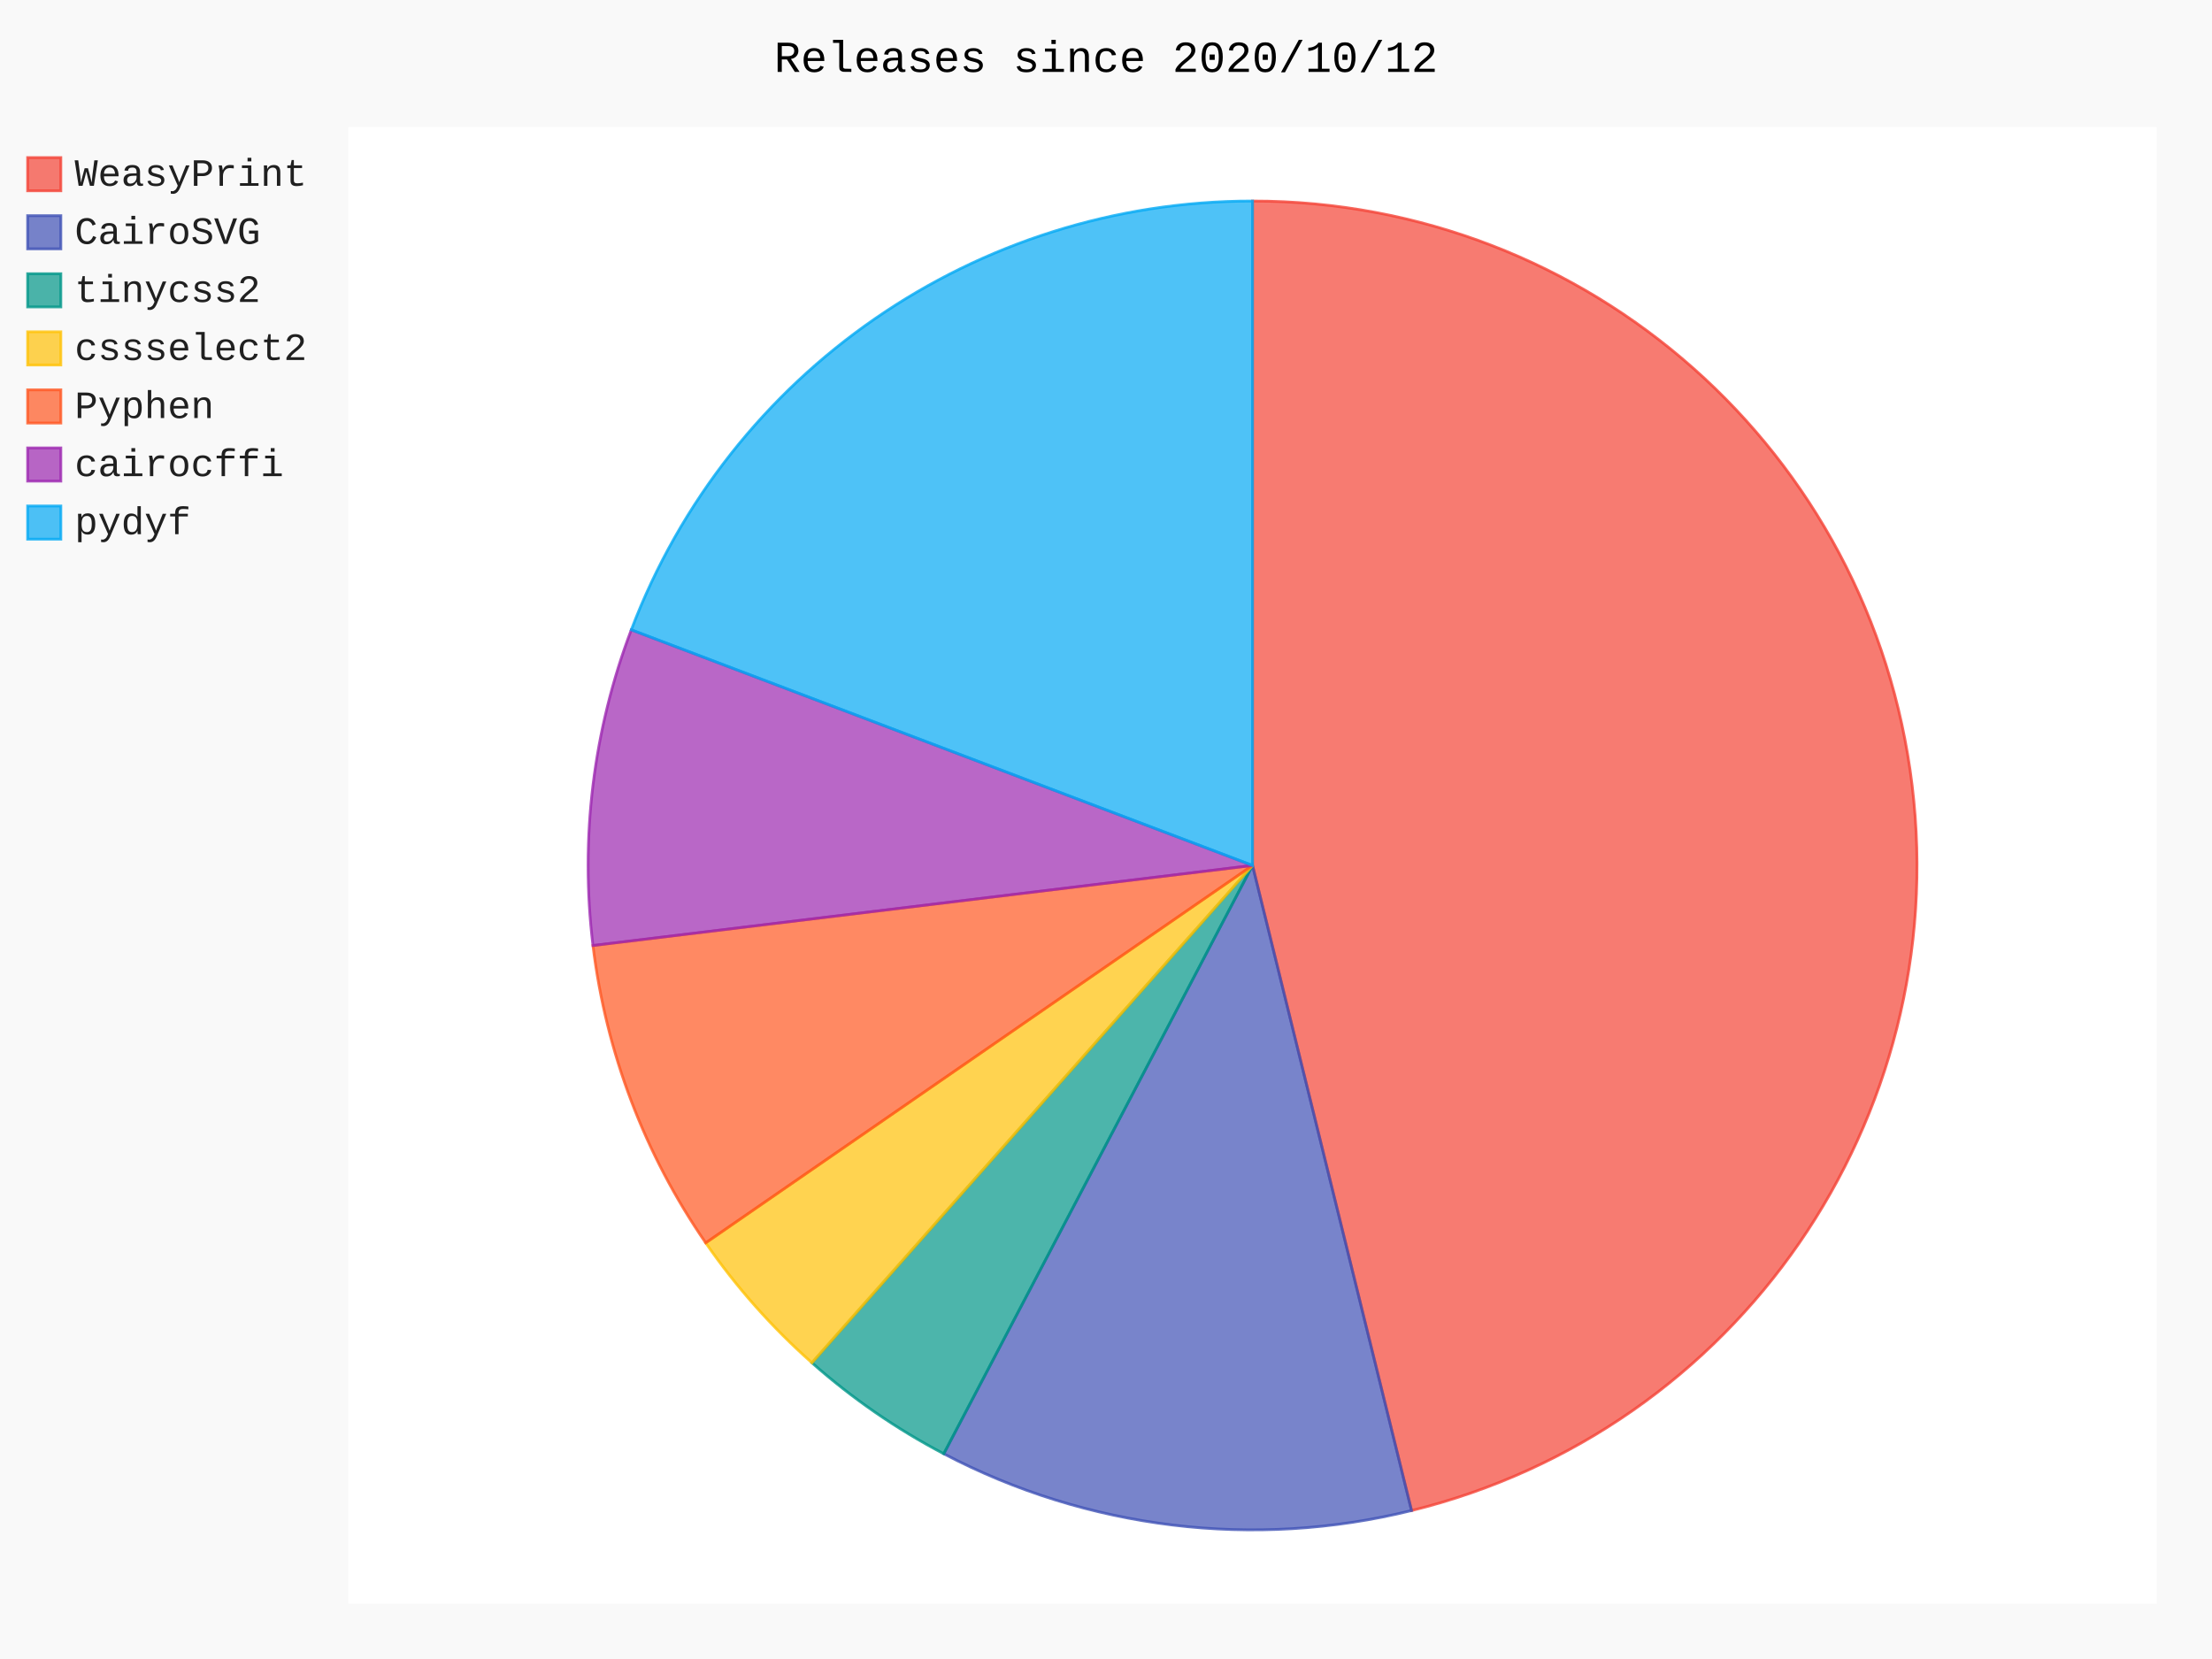
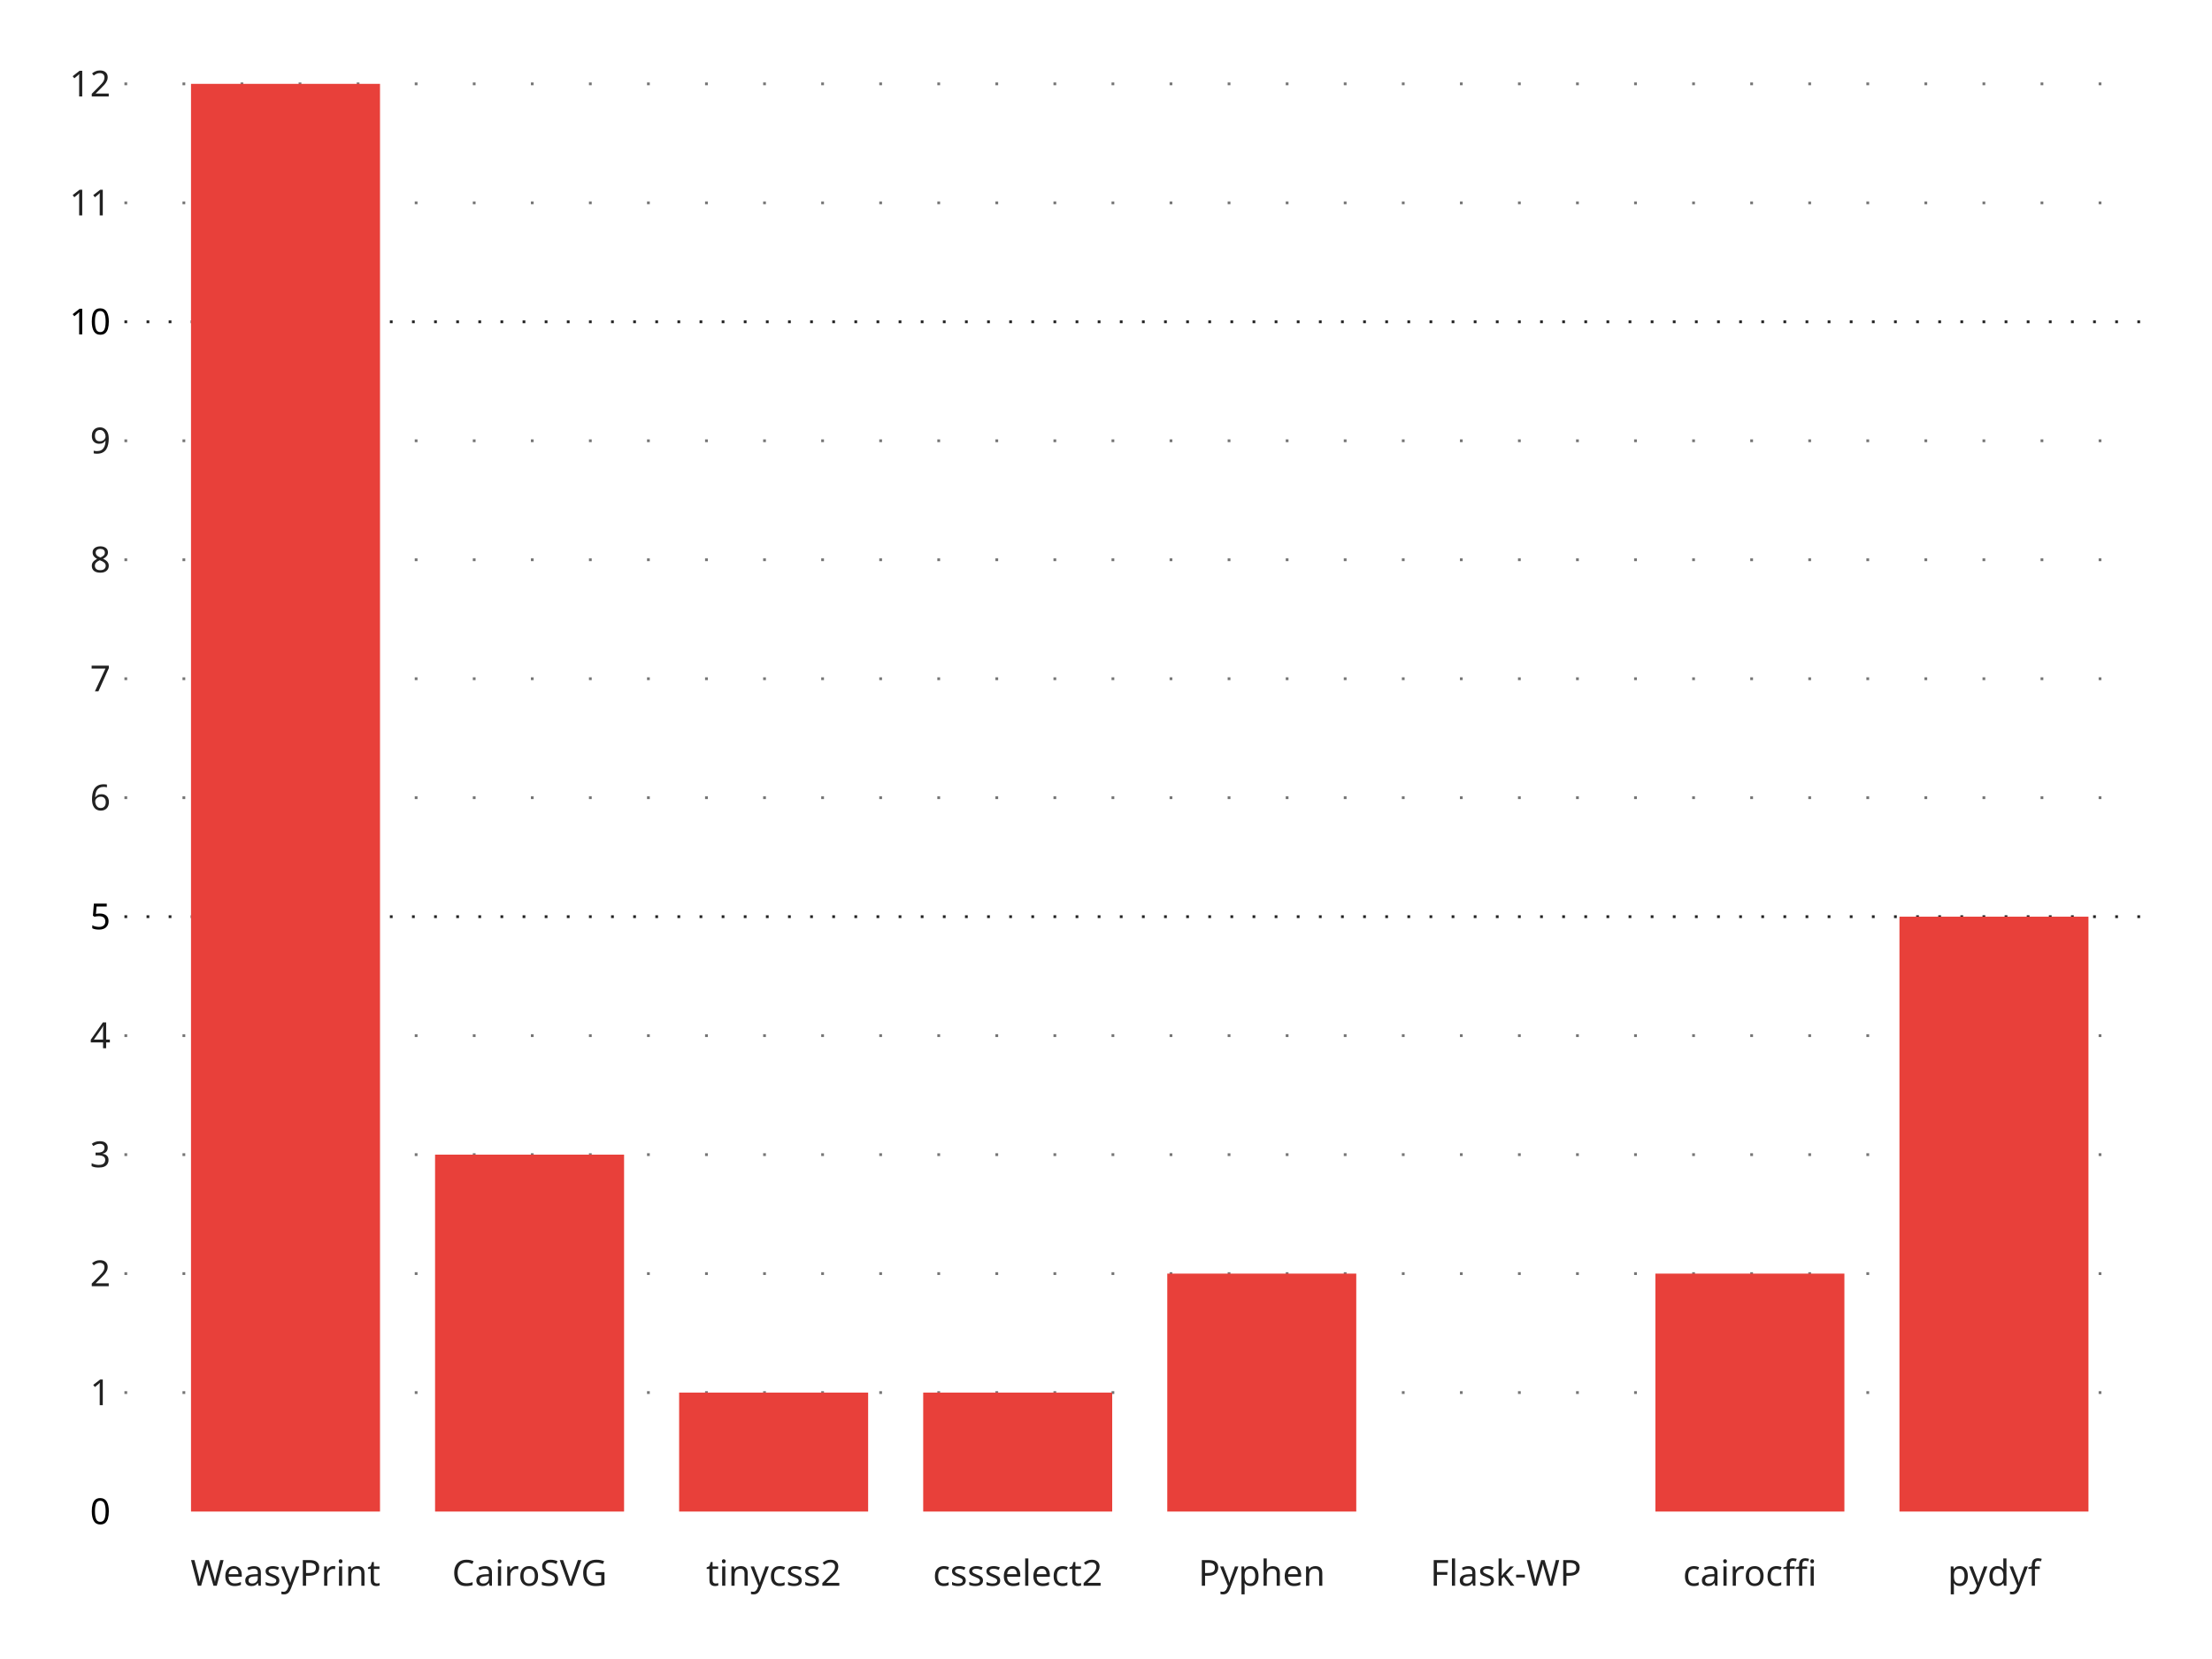
- <svg xmlns="http://www.w3.org/2000/svg" id="chart-b2927be4-7843-46e3-a9f4-bb23fc94d1d0" class="pygal-chart" viewBox="0 0 800 600">
+ <svg xmlns="http://www.w3.org/2000/svg" id="chart-6abae89f-5ce5-4626-950d-fd658d5bf10e" class="pygal-chart" viewBox="0 0 800 600">
  <defs>
-     <style type="text/css">#chart-b2927be4-7843-46e3-a9f4-bb23fc94d1d0{-webkit-user-select:none;-webkit-font-smoothing:antialiased;font-family:Consolas,"Liberation Mono",Menlo,Courier,monospace}#chart-b2927be4-7843-46e3-a9f4-bb23fc94d1d0 .title{font-family:Consolas,"Liberation Mono",Menlo,Courier,monospace;font-size:16px}#chart-b2927be4-7843-46e3-a9f4-bb23fc94d1d0 .legends .legend text{font-family:Consolas,"Liberation Mono",Menlo,Courier,monospace;font-size:14px}#chart-b2927be4-7843-46e3-a9f4-bb23fc94d1d0 .axis text{font-family:Consolas,"Liberation Mono",Menlo,Courier,monospace;font-size:10px}#chart-b2927be4-7843-46e3-a9f4-bb23fc94d1d0 .axis text.major{font-family:Consolas,"Liberation Mono",Menlo,Courier,monospace;font-size:10px}#chart-b2927be4-7843-46e3-a9f4-bb23fc94d1d0 .text-overlay text.value{font-family:Consolas,"Liberation Mono",Menlo,Courier,monospace;font-size:16px}#chart-b2927be4-7843-46e3-a9f4-bb23fc94d1d0 .text-overlay text.label{font-family:Consolas,"Liberation Mono",Menlo,Courier,monospace;font-size:10px}#chart-b2927be4-7843-46e3-a9f4-bb23fc94d1d0 .tooltip{font-family:Consolas,"Liberation Mono",Menlo,Courier,monospace;font-size:14px}#chart-b2927be4-7843-46e3-a9f4-bb23fc94d1d0 text.no_data{font-family:Consolas,"Liberation Mono",Menlo,Courier,monospace;font-size:64px}
- #chart-b2927be4-7843-46e3-a9f4-bb23fc94d1d0{background-color:rgba(249,249,249,1)}#chart-b2927be4-7843-46e3-a9f4-bb23fc94d1d0 path,#chart-b2927be4-7843-46e3-a9f4-bb23fc94d1d0 line,#chart-b2927be4-7843-46e3-a9f4-bb23fc94d1d0 rect,#chart-b2927be4-7843-46e3-a9f4-bb23fc94d1d0 circle{-webkit-transition:150ms;-moz-transition:150ms;transition:150ms}#chart-b2927be4-7843-46e3-a9f4-bb23fc94d1d0 .graph &gt; .background{fill:rgba(249,249,249,1)}#chart-b2927be4-7843-46e3-a9f4-bb23fc94d1d0 .plot &gt; .background{fill:rgba(255,255,255,1)}#chart-b2927be4-7843-46e3-a9f4-bb23fc94d1d0 .graph{fill:rgba(0,0,0,.87)}#chart-b2927be4-7843-46e3-a9f4-bb23fc94d1d0 text.no_data{fill:rgba(0,0,0,1)}#chart-b2927be4-7843-46e3-a9f4-bb23fc94d1d0 .title{fill:rgba(0,0,0,1)}#chart-b2927be4-7843-46e3-a9f4-bb23fc94d1d0 .legends .legend text{fill:rgba(0,0,0,.87)}#chart-b2927be4-7843-46e3-a9f4-bb23fc94d1d0 .legends .legend:hover text{fill:rgba(0,0,0,1)}#chart-b2927be4-7843-46e3-a9f4-bb23fc94d1d0 .axis .line{stroke:rgba(0,0,0,1)}#chart-b2927be4-7843-46e3-a9f4-bb23fc94d1d0 .axis .guide.line{stroke:rgba(0,0,0,.54)}#chart-b2927be4-7843-46e3-a9f4-bb23fc94d1d0 .axis .major.line{stroke:rgba(0,0,0,.87)}#chart-b2927be4-7843-46e3-a9f4-bb23fc94d1d0 .axis text.major{fill:rgba(0,0,0,1)}#chart-b2927be4-7843-46e3-a9f4-bb23fc94d1d0 .axis.y .guides:hover .guide.line,#chart-b2927be4-7843-46e3-a9f4-bb23fc94d1d0 .line-graph .axis.x .guides:hover .guide.line,#chart-b2927be4-7843-46e3-a9f4-bb23fc94d1d0 .stackedline-graph .axis.x .guides:hover .guide.line,#chart-b2927be4-7843-46e3-a9f4-bb23fc94d1d0 .xy-graph .axis.x .guides:hover .guide.line{stroke:rgba(0,0,0,1)}#chart-b2927be4-7843-46e3-a9f4-bb23fc94d1d0 .axis .guides:hover text{fill:rgba(0,0,0,1)}#chart-b2927be4-7843-46e3-a9f4-bb23fc94d1d0 .reactive{fill-opacity:.7;stroke-opacity:.8}#chart-b2927be4-7843-46e3-a9f4-bb23fc94d1d0 .ci{stroke:rgba(0,0,0,.87)}#chart-b2927be4-7843-46e3-a9f4-bb23fc94d1d0 .reactive.active,#chart-b2927be4-7843-46e3-a9f4-bb23fc94d1d0 .active .reactive{fill-opacity:.8;stroke-opacity:.9;stroke-width:4}#chart-b2927be4-7843-46e3-a9f4-bb23fc94d1d0 .ci .reactive.active{stroke-width:1.5}#chart-b2927be4-7843-46e3-a9f4-bb23fc94d1d0 .series text{fill:rgba(0,0,0,1)}#chart-b2927be4-7843-46e3-a9f4-bb23fc94d1d0 .tooltip rect{fill:rgba(255,255,255,1);stroke:rgba(0,0,0,1);-webkit-transition:opacity 150ms;-moz-transition:opacity 150ms;transition:opacity 150ms}#chart-b2927be4-7843-46e3-a9f4-bb23fc94d1d0 .tooltip .label{fill:rgba(0,0,0,.87)}#chart-b2927be4-7843-46e3-a9f4-bb23fc94d1d0 .tooltip .label{fill:rgba(0,0,0,.87)}#chart-b2927be4-7843-46e3-a9f4-bb23fc94d1d0 .tooltip .legend{font-size:.8em;fill:rgba(0,0,0,.54)}#chart-b2927be4-7843-46e3-a9f4-bb23fc94d1d0 .tooltip .x_label{font-size:.6em;fill:rgba(0,0,0,1)}#chart-b2927be4-7843-46e3-a9f4-bb23fc94d1d0 .tooltip .xlink{font-size:.5em;text-decoration:underline}#chart-b2927be4-7843-46e3-a9f4-bb23fc94d1d0 .tooltip .value{font-size:1.5em}#chart-b2927be4-7843-46e3-a9f4-bb23fc94d1d0 .bound{font-size:.5em}#chart-b2927be4-7843-46e3-a9f4-bb23fc94d1d0 .max-value{font-size:.75em;fill:rgba(0,0,0,.54)}#chart-b2927be4-7843-46e3-a9f4-bb23fc94d1d0 .map-element{fill:rgba(255,255,255,1);stroke:rgba(0,0,0,.54) !important}#chart-b2927be4-7843-46e3-a9f4-bb23fc94d1d0 .map-element .reactive{fill-opacity:inherit;stroke-opacity:inherit}#chart-b2927be4-7843-46e3-a9f4-bb23fc94d1d0 .color-0,#chart-b2927be4-7843-46e3-a9f4-bb23fc94d1d0 .color-0 a:visited{stroke:#F44336;fill:#F44336}#chart-b2927be4-7843-46e3-a9f4-bb23fc94d1d0 .color-1,#chart-b2927be4-7843-46e3-a9f4-bb23fc94d1d0 .color-1 a:visited{stroke:#3F51B5;fill:#3F51B5}#chart-b2927be4-7843-46e3-a9f4-bb23fc94d1d0 .color-2,#chart-b2927be4-7843-46e3-a9f4-bb23fc94d1d0 .color-2 a:visited{stroke:#009688;fill:#009688}#chart-b2927be4-7843-46e3-a9f4-bb23fc94d1d0 .color-3,#chart-b2927be4-7843-46e3-a9f4-bb23fc94d1d0 .color-3 a:visited{stroke:#FFC107;fill:#FFC107}#chart-b2927be4-7843-46e3-a9f4-bb23fc94d1d0 .color-4,#chart-b2927be4-7843-46e3-a9f4-bb23fc94d1d0 .color-4 a:visited{stroke:#FF5722;fill:#FF5722}#chart-b2927be4-7843-46e3-a9f4-bb23fc94d1d0 .color-5,#chart-b2927be4-7843-46e3-a9f4-bb23fc94d1d0 .color-5 a:visited{stroke:#9C27B0;fill:#9C27B0}#chart-b2927be4-7843-46e3-a9f4-bb23fc94d1d0 .color-6,#chart-b2927be4-7843-46e3-a9f4-bb23fc94d1d0 .color-6 a:visited{stroke:#03A9F4;fill:#03A9F4}#chart-b2927be4-7843-46e3-a9f4-bb23fc94d1d0 .text-overlay .color-0 text{fill:black}#chart-b2927be4-7843-46e3-a9f4-bb23fc94d1d0 .text-overlay .color-1 text{fill:black}#chart-b2927be4-7843-46e3-a9f4-bb23fc94d1d0 .text-overlay .color-2 text{fill:black}#chart-b2927be4-7843-46e3-a9f4-bb23fc94d1d0 .text-overlay .color-3 text{fill:black}#chart-b2927be4-7843-46e3-a9f4-bb23fc94d1d0 .text-overlay .color-4 text{fill:black}#chart-b2927be4-7843-46e3-a9f4-bb23fc94d1d0 .text-overlay .color-5 text{fill:black}#chart-b2927be4-7843-46e3-a9f4-bb23fc94d1d0 .text-overlay .color-6 text{fill:black}
- #chart-b2927be4-7843-46e3-a9f4-bb23fc94d1d0 text.no_data{text-anchor:middle}#chart-b2927be4-7843-46e3-a9f4-bb23fc94d1d0 .guide.line{fill:none}#chart-b2927be4-7843-46e3-a9f4-bb23fc94d1d0 .centered{text-anchor:middle}#chart-b2927be4-7843-46e3-a9f4-bb23fc94d1d0 .title{text-anchor:middle}#chart-b2927be4-7843-46e3-a9f4-bb23fc94d1d0 .legends .legend text{fill-opacity:1}#chart-b2927be4-7843-46e3-a9f4-bb23fc94d1d0 .axis.x text{text-anchor:middle}#chart-b2927be4-7843-46e3-a9f4-bb23fc94d1d0 .axis.x:not(.web) text[transform]{text-anchor:start}#chart-b2927be4-7843-46e3-a9f4-bb23fc94d1d0 .axis.x:not(.web) text[transform].backwards{text-anchor:end}#chart-b2927be4-7843-46e3-a9f4-bb23fc94d1d0 .axis.y text{text-anchor:end}#chart-b2927be4-7843-46e3-a9f4-bb23fc94d1d0 .axis.y text[transform].backwards{text-anchor:start}#chart-b2927be4-7843-46e3-a9f4-bb23fc94d1d0 .axis.y2 text{text-anchor:start}#chart-b2927be4-7843-46e3-a9f4-bb23fc94d1d0 .axis.y2 text[transform].backwards{text-anchor:end}#chart-b2927be4-7843-46e3-a9f4-bb23fc94d1d0 .axis .guide.line{stroke-dasharray:4,4}#chart-b2927be4-7843-46e3-a9f4-bb23fc94d1d0 .axis .major.guide.line{stroke-dasharray:6,6}#chart-b2927be4-7843-46e3-a9f4-bb23fc94d1d0 .horizontal .axis.y .guide.line,#chart-b2927be4-7843-46e3-a9f4-bb23fc94d1d0 .horizontal .axis.y2 .guide.line,#chart-b2927be4-7843-46e3-a9f4-bb23fc94d1d0 .vertical .axis.x .guide.line{opacity:0}#chart-b2927be4-7843-46e3-a9f4-bb23fc94d1d0 .horizontal .axis.always_show .guide.line,#chart-b2927be4-7843-46e3-a9f4-bb23fc94d1d0 .vertical .axis.always_show .guide.line{opacity:1 !important}#chart-b2927be4-7843-46e3-a9f4-bb23fc94d1d0 .axis.y .guides:hover .guide.line,#chart-b2927be4-7843-46e3-a9f4-bb23fc94d1d0 .axis.y2 .guides:hover .guide.line,#chart-b2927be4-7843-46e3-a9f4-bb23fc94d1d0 .axis.x .guides:hover .guide.line{opacity:1}#chart-b2927be4-7843-46e3-a9f4-bb23fc94d1d0 .axis .guides:hover text{opacity:1}#chart-b2927be4-7843-46e3-a9f4-bb23fc94d1d0 .nofill{fill:none}#chart-b2927be4-7843-46e3-a9f4-bb23fc94d1d0 .subtle-fill{fill-opacity:.2}#chart-b2927be4-7843-46e3-a9f4-bb23fc94d1d0 .dot{stroke-width:1px;fill-opacity:1}#chart-b2927be4-7843-46e3-a9f4-bb23fc94d1d0 .dot.active{stroke-width:5px}#chart-b2927be4-7843-46e3-a9f4-bb23fc94d1d0 .dot.negative{fill:transparent}#chart-b2927be4-7843-46e3-a9f4-bb23fc94d1d0 text,#chart-b2927be4-7843-46e3-a9f4-bb23fc94d1d0 tspan{stroke:none !important}#chart-b2927be4-7843-46e3-a9f4-bb23fc94d1d0 .series text.active{opacity:1}#chart-b2927be4-7843-46e3-a9f4-bb23fc94d1d0 .tooltip rect{fill-opacity:.95;stroke-width:.5}#chart-b2927be4-7843-46e3-a9f4-bb23fc94d1d0 .tooltip text{fill-opacity:1}#chart-b2927be4-7843-46e3-a9f4-bb23fc94d1d0 .showable{visibility:hidden}#chart-b2927be4-7843-46e3-a9f4-bb23fc94d1d0 .showable.shown{visibility:visible}#chart-b2927be4-7843-46e3-a9f4-bb23fc94d1d0 .gauge-background{fill:rgba(229,229,229,1);stroke:none}#chart-b2927be4-7843-46e3-a9f4-bb23fc94d1d0 .bg-lines{stroke:rgba(249,249,249,1);stroke-width:2px}</style>
+     <style type="text/css">#chart-6abae89f-5ce5-4626-950d-fd658d5bf10e{-webkit-user-select:none;-webkit-font-smoothing:antialiased;font-family:Consolas,"Liberation Mono",Menlo,Courier,monospace}#chart-6abae89f-5ce5-4626-950d-fd658d5bf10e .title{font-family:Consolas,"Liberation Mono",Menlo,Courier,monospace;font-size:16px}#chart-6abae89f-5ce5-4626-950d-fd658d5bf10e .legends .legend text{font-family:Consolas,"Liberation Mono",Menlo,Courier,monospace;font-size:14px}#chart-6abae89f-5ce5-4626-950d-fd658d5bf10e .axis text{font-family:ClarityCity;font-size:13px}#chart-6abae89f-5ce5-4626-950d-fd658d5bf10e .axis text.major{font-family:ClarityCity;font-size:13px}#chart-6abae89f-5ce5-4626-950d-fd658d5bf10e .text-overlay text.value{font-family:Consolas,"Liberation Mono",Menlo,Courier,monospace;font-size:16px}#chart-6abae89f-5ce5-4626-950d-fd658d5bf10e .text-overlay text.label{font-family:Consolas,"Liberation Mono",Menlo,Courier,monospace;font-size:10px}#chart-6abae89f-5ce5-4626-950d-fd658d5bf10e .tooltip{font-family:Consolas,"Liberation Mono",Menlo,Courier,monospace;font-size:14px}#chart-6abae89f-5ce5-4626-950d-fd658d5bf10e text.no_data{font-family:Consolas,"Liberation Mono",Menlo,Courier,monospace;font-size:64px}
+ #chart-6abae89f-5ce5-4626-950d-fd658d5bf10e{background-color:transparent}#chart-6abae89f-5ce5-4626-950d-fd658d5bf10e path,#chart-6abae89f-5ce5-4626-950d-fd658d5bf10e line,#chart-6abae89f-5ce5-4626-950d-fd658d5bf10e rect,#chart-6abae89f-5ce5-4626-950d-fd658d5bf10e circle{-webkit-transition:150ms;-moz-transition:150ms;transition:150ms}#chart-6abae89f-5ce5-4626-950d-fd658d5bf10e .graph &gt; .background{fill:transparent}#chart-6abae89f-5ce5-4626-950d-fd658d5bf10e .plot &gt; .background{fill:rgba(255,255,255,1)}#chart-6abae89f-5ce5-4626-950d-fd658d5bf10e .graph{fill:rgba(0,0,0,.87)}#chart-6abae89f-5ce5-4626-950d-fd658d5bf10e text.no_data{fill:rgba(0,0,0,1)}#chart-6abae89f-5ce5-4626-950d-fd658d5bf10e .title{fill:rgba(0,0,0,1)}#chart-6abae89f-5ce5-4626-950d-fd658d5bf10e .legends .legend text{fill:rgba(0,0,0,.87)}#chart-6abae89f-5ce5-4626-950d-fd658d5bf10e .legends .legend:hover text{fill:rgba(0,0,0,1)}#chart-6abae89f-5ce5-4626-950d-fd658d5bf10e .axis .line{stroke:rgba(0,0,0,1)}#chart-6abae89f-5ce5-4626-950d-fd658d5bf10e .axis .guide.line{stroke:rgba(0,0,0,.54)}#chart-6abae89f-5ce5-4626-950d-fd658d5bf10e .axis .major.line{stroke:rgba(0,0,0,.87)}#chart-6abae89f-5ce5-4626-950d-fd658d5bf10e .axis text.major{fill:rgba(0,0,0,1)}#chart-6abae89f-5ce5-4626-950d-fd658d5bf10e .axis.y .guides:hover .guide.line,#chart-6abae89f-5ce5-4626-950d-fd658d5bf10e .line-graph .axis.x .guides:hover .guide.line,#chart-6abae89f-5ce5-4626-950d-fd658d5bf10e .stackedline-graph .axis.x .guides:hover .guide.line,#chart-6abae89f-5ce5-4626-950d-fd658d5bf10e .xy-graph .axis.x .guides:hover .guide.line{stroke:rgba(0,0,0,1)}#chart-6abae89f-5ce5-4626-950d-fd658d5bf10e .axis .guides:hover text{fill:rgba(0,0,0,1)}#chart-6abae89f-5ce5-4626-950d-fd658d5bf10e .reactive{fill-opacity:.7;stroke-opacity:.8}#chart-6abae89f-5ce5-4626-950d-fd658d5bf10e .ci{stroke:rgba(0,0,0,.87)}#chart-6abae89f-5ce5-4626-950d-fd658d5bf10e .reactive.active,#chart-6abae89f-5ce5-4626-950d-fd658d5bf10e .active .reactive{fill-opacity:.8;stroke-opacity:.9;stroke-width:4}#chart-6abae89f-5ce5-4626-950d-fd658d5bf10e .ci .reactive.active{stroke-width:1.5}#chart-6abae89f-5ce5-4626-950d-fd658d5bf10e .series text{fill:rgba(0,0,0,1)}#chart-6abae89f-5ce5-4626-950d-fd658d5bf10e .tooltip rect{fill:rgba(255,255,255,1);stroke:rgba(0,0,0,1);-webkit-transition:opacity 150ms;-moz-transition:opacity 150ms;transition:opacity 150ms}#chart-6abae89f-5ce5-4626-950d-fd658d5bf10e .tooltip .label{fill:rgba(0,0,0,.87)}#chart-6abae89f-5ce5-4626-950d-fd658d5bf10e .tooltip .label{fill:rgba(0,0,0,.87)}#chart-6abae89f-5ce5-4626-950d-fd658d5bf10e .tooltip .legend{font-size:.8em;fill:rgba(0,0,0,.54)}#chart-6abae89f-5ce5-4626-950d-fd658d5bf10e .tooltip .x_label{font-size:.6em;fill:rgba(0,0,0,1)}#chart-6abae89f-5ce5-4626-950d-fd658d5bf10e .tooltip .xlink{font-size:.5em;text-decoration:underline}#chart-6abae89f-5ce5-4626-950d-fd658d5bf10e .tooltip .value{font-size:1.5em}#chart-6abae89f-5ce5-4626-950d-fd658d5bf10e .bound{font-size:.5em}#chart-6abae89f-5ce5-4626-950d-fd658d5bf10e .max-value{font-size:.75em;fill:rgba(0,0,0,.54)}#chart-6abae89f-5ce5-4626-950d-fd658d5bf10e .map-element{fill:rgba(255,255,255,1);stroke:rgba(0,0,0,.54) !important}#chart-6abae89f-5ce5-4626-950d-fd658d5bf10e .map-element .reactive{fill-opacity:inherit;stroke-opacity:inherit}#chart-6abae89f-5ce5-4626-950d-fd658d5bf10e .color-0,#chart-6abae89f-5ce5-4626-950d-fd658d5bf10e .color-0 a:visited{stroke:#e8403a;fill:#e8403a}#chart-6abae89f-5ce5-4626-950d-fd658d5bf10e .text-overlay .color-0 text{fill:black}
+ #chart-6abae89f-5ce5-4626-950d-fd658d5bf10e text.no_data{text-anchor:middle}#chart-6abae89f-5ce5-4626-950d-fd658d5bf10e .guide.line{fill:none}#chart-6abae89f-5ce5-4626-950d-fd658d5bf10e .centered{text-anchor:middle}#chart-6abae89f-5ce5-4626-950d-fd658d5bf10e .title{text-anchor:middle}#chart-6abae89f-5ce5-4626-950d-fd658d5bf10e .legends .legend text{fill-opacity:1}#chart-6abae89f-5ce5-4626-950d-fd658d5bf10e .axis.x text{text-anchor:middle}#chart-6abae89f-5ce5-4626-950d-fd658d5bf10e .axis.x:not(.web) text[transform]{text-anchor:start}#chart-6abae89f-5ce5-4626-950d-fd658d5bf10e .axis.x:not(.web) text[transform].backwards{text-anchor:end}#chart-6abae89f-5ce5-4626-950d-fd658d5bf10e .axis.y text{text-anchor:end}#chart-6abae89f-5ce5-4626-950d-fd658d5bf10e .axis.y text[transform].backwards{text-anchor:start}#chart-6abae89f-5ce5-4626-950d-fd658d5bf10e .axis.y2 text{text-anchor:start}#chart-6abae89f-5ce5-4626-950d-fd658d5bf10e .axis.y2 text[transform].backwards{text-anchor:end}#chart-6abae89f-5ce5-4626-950d-fd658d5bf10e .axis .guide.line{stroke-dasharray:1 20}#chart-6abae89f-5ce5-4626-950d-fd658d5bf10e .axis .major.guide.line{stroke-dasharray:1 7}#chart-6abae89f-5ce5-4626-950d-fd658d5bf10e .horizontal .axis.y .guide.line,#chart-6abae89f-5ce5-4626-950d-fd658d5bf10e .horizontal .axis.y2 .guide.line,#chart-6abae89f-5ce5-4626-950d-fd658d5bf10e .vertical .axis.x .guide.line{opacity:0}#chart-6abae89f-5ce5-4626-950d-fd658d5bf10e .horizontal .axis.always_show .guide.line,#chart-6abae89f-5ce5-4626-950d-fd658d5bf10e .vertical .axis.always_show .guide.line{opacity:1 !important}#chart-6abae89f-5ce5-4626-950d-fd658d5bf10e .axis.y .guides:hover .guide.line,#chart-6abae89f-5ce5-4626-950d-fd658d5bf10e .axis.y2 .guides:hover .guide.line,#chart-6abae89f-5ce5-4626-950d-fd658d5bf10e .axis.x .guides:hover .guide.line{opacity:1}#chart-6abae89f-5ce5-4626-950d-fd658d5bf10e .axis .guides:hover text{opacity:1}#chart-6abae89f-5ce5-4626-950d-fd658d5bf10e .nofill{fill:none}#chart-6abae89f-5ce5-4626-950d-fd658d5bf10e .subtle-fill{fill-opacity:.2}#chart-6abae89f-5ce5-4626-950d-fd658d5bf10e .dot{stroke-width:1px;fill-opacity:1}#chart-6abae89f-5ce5-4626-950d-fd658d5bf10e .dot.active{stroke-width:5px}#chart-6abae89f-5ce5-4626-950d-fd658d5bf10e .dot.negative{fill:transparent}#chart-6abae89f-5ce5-4626-950d-fd658d5bf10e text,#chart-6abae89f-5ce5-4626-950d-fd658d5bf10e tspan{stroke:none !important}#chart-6abae89f-5ce5-4626-950d-fd658d5bf10e .series text.active{opacity:1}#chart-6abae89f-5ce5-4626-950d-fd658d5bf10e .tooltip rect{fill-opacity:.95;stroke-width:.5}#chart-6abae89f-5ce5-4626-950d-fd658d5bf10e .tooltip text{fill-opacity:1}#chart-6abae89f-5ce5-4626-950d-fd658d5bf10e .showable{visibility:hidden}#chart-6abae89f-5ce5-4626-950d-fd658d5bf10e .showable.shown{visibility:visible}#chart-6abae89f-5ce5-4626-950d-fd658d5bf10e .gauge-background{fill:rgba(229,229,229,1);stroke:none}#chart-6abae89f-5ce5-4626-950d-fd658d5bf10e .bg-lines{stroke:transparent;stroke-width:2px}
+ @font-face{font-family:ClarityCity;src:local("ClarityCity Regular"),local("ClarityCity-Regular"),url(/static/fonts/ClarityCity-Regular.woff2)}.line:not(.guide){display:none}.pie-graph .reactive,.bar-graph .reactive,.horizontalbar-graph .reactive{stroke-width:2 !important;fill-opacity:1 !important;stroke-opacity:0 !important}.pie-graph .reactive.active,.bar-graph .reactive.active,.horizontalbar-graph .reactive.active{stroke-opacity:1 !important}</style>
  </defs>
-   <g class="graph pie-graph vertical">
+   <g class="graph bar-graph vertical">
    <rect x="0" y="0" width="800" height="600" class="background" />
-     <g transform="translate(126, 46)" class="plot">
-       <rect x="0" y="0" width="654.0" height="534" class="background" />
-       <g class="series serie-0 color-0">
-         <g class="slices">
-           <g class="slice">
-             <path d="M327 26.7 A240.3 240.3 0 0 1 384.508 500.317 L327 267 A0 0 0 0 0 327 267 z" class="slice reactive tooltip-trigger" />
-           </g>
+     <g transform="translate(45, 20)" class="plot">
+       <rect x="0" y="0" width="734.4" height="537" class="background" />
+       <g class="axis y always_show">
+         <g class="guides">
+           <path d="M0 526.673 h734.4" class="axis major line" />
+           <text x="-5" y="531.223" class="major">0</text>
+         </g>
+         <g class="guides">
+           <path d="M0 483.644 h734.4" class="guide line" />
+           <text x="-5" y="488.194" class="">1</text>
+         </g>
+         <g class="guides">
+           <path d="M0 440.615 h734.4" class="guide line" />
+           <text x="-5" y="445.165" class="">2</text>
+         </g>
+         <g class="guides">
+           <path d="M0 397.587 h734.4" class="guide line" />
+           <text x="-5" y="402.137" class="">3</text>
+         </g>
+         <g class="guides">
+           <path d="M0 354.558 h734.4" class="guide line" />
+           <text x="-5" y="359.108" class="">4</text>
+         </g>
+         <g class="guides">
+           <path d="M0 311.529 h734.4" class="major guide line" />
+           <text x="-5" y="316.079" class="major">5</text>
+         </g>
+         <g class="guides">
+           <path d="M0 268.5 h734.4" class="guide line" />
+           <text x="-5" y="273.05" class="">6</text>
+         </g>
+         <g class="guides">
+           <path d="M0 225.471 h734.4" class="guide line" />
+           <text x="-5" y="230.021" class="">7</text>
+         </g>
+         <g class="guides">
+           <path d="M0 182.442 h734.4" class="guide line" />
+           <text x="-5" y="186.992" class="">8</text>
+         </g>
+         <g class="guides">
+           <path d="M0 139.413 h734.4" class="guide line" />
+           <text x="-5" y="143.963" class="">9</text>
+         </g>
+         <g class="guides">
+           <path d="M0 96.385 h734.4" class="major guide line" />
+           <text x="-5" y="100.935" class="major">10</text>
+         </g>
+         <g class="guides">
+           <path d="M0 53.356 h734.4" class="guide line" />
+           <text x="-5" y="57.906" class="">11</text>
+         </g>
+         <g class="guides">
+           <path d="M0 10.327 h734.4" class="guide line" />
+           <text x="-5" y="14.877" class="">12</text>
        </g>
      </g>
-       <g class="series serie-1 color-1">
-         <g class="slices">
-           <g class="slice">
-             <path d="M384.508 500.317 A240.3 240.3 0 0 1 215.327 479.775 L327 267 A0 0 0 0 0 327 267 z" class="slice reactive tooltip-trigger" />
-           </g>
+       <g class="axis x">
+         <path d="M0 0 v537" class="line" />
+         <g class="guides">
+           <path d="M58.258 0 v537" class="guide line" />
+           <text x="58.258" y="553.5" class="">WeasyPrint</text>
+         </g>
+         <g class="guides">
+           <path d="M146.527 0 v537" class="guide line" />
+           <text x="146.527" y="553.5" class="">CairoSVG</text>
+         </g>
+         <g class="guides">
+           <path d="M234.796 0 v537" class="guide line" />
+           <text x="234.796" y="553.5" class="">tinycss2</text>
+         </g>
+         <g class="guides">
+           <path d="M323.065 0 v537" class="guide line" />
+           <text x="323.065" y="553.5" class="">cssselect2</text>
+         </g>
+         <g class="guides">
+           <path d="M411.335 0 v537" class="guide line" />
+           <text x="411.335" y="553.5" class="">Pyphen</text>
+         </g>
+         <g class="guides">
+           <path d="M499.604 0 v537" class="guide line" />
+           <text x="499.604" y="553.5" class="">Flask-WP</text>
+         </g>
+         <g class="guides">
+           <path d="M587.873 0 v537" class="guide line" />
+           <text x="587.873" y="553.5" class="">cairocffi</text>
+         </g>
+         <g class="guides">
+           <path d="M676.142 0 v537" class="guide line" />
+           <text x="676.142" y="553.5" class="">pydyf</text>
        </g>
      </g>
-       <g class="series serie-2 color-2">
-         <g class="slices">
-           <g class="slice">
-             <path d="M215.327 479.775 A240.3 240.3 0 0 1 167.652 446.867 L327 267 A0 0 0 0 0 327 267 z" class="slice reactive tooltip-trigger" />
+       <g class="series serie-0 color-0">
+         <g class="bars">
+           <g class="bar">
+             <rect x="24.08" y="10.327" rx="0" ry="0" width="68.356" height="516.346" class="rect reactive tooltip-trigger" />
          </g>
-         </g>
-       </g>
-       <g class="series serie-3 color-3">
-         <g class="slices">
-           <g class="slice">
-             <path d="M167.652 446.867 A240.3 240.3 0 0 1 129.237 403.506 L327 267 A0 0 0 0 0 327 267 z" class="slice reactive tooltip-trigger" />
+           <g class="bar">
+             <rect x="112.349" y="397.587" rx="0" ry="0" width="68.356" height="129.087" class="rect reactive tooltip-trigger" />
          </g>
-         </g>
-       </g>
-       <g class="series serie-4 color-4">
-         <g class="slices">
-           <g class="slice">
-             <path d="M129.237 403.506 A240.3 240.3 0 0 1 88.452 295.965 L327 267 A0 0 0 0 0 327 267 z" class="slice reactive tooltip-trigger" />
+           <g class="bar">
+             <rect x="200.618" y="483.644" rx="0" ry="0" width="68.356" height="43.029" class="rect reactive tooltip-trigger" />
          </g>
-         </g>
-       </g>
-       <g class="series serie-5 color-5">
-         <g class="slices">
-           <g class="slice">
-             <path d="M88.452 295.965 A240.3 240.3 0 0 1 102.316 181.788 L327 267 A0 0 0 0 0 327 267 z" class="slice reactive tooltip-trigger" />
+           <g class="bar">
+             <rect x="288.888" y="483.644" rx="0" ry="0" width="68.356" height="43.029" class="rect reactive tooltip-trigger" />
          </g>
-         </g>
-       </g>
-       <g class="series serie-6 color-6">
-         <g class="slices">
-           <g class="slice">
-             <path d="M102.316 181.788 A240.3 240.3 0 0 1 327 26.7 L327 267 A0 0 0 0 0 327 267 z" class="slice reactive tooltip-trigger" />
+           <g class="bar">
+             <rect x="377.157" y="440.615" rx="0" ry="0" width="68.356" height="86.058" class="rect reactive tooltip-trigger" />
+           </g>
+           <g class="bar">
+             <rect x="465.426" y="526.673" rx="0" ry="0" width="68.356" height="0.0" class="rect reactive tooltip-trigger" />
+           </g>
+           <g class="bar">
+             <rect x="553.695" y="440.615" rx="0" ry="0" width="68.356" height="86.058" class="rect reactive tooltip-trigger" />
+           </g>
+           <g class="bar">
+             <rect x="641.964" y="311.529" rx="0" ry="0" width="68.356" height="215.144" class="rect reactive tooltip-trigger" />
          </g>
        </g>
      </g>
    </g>
-     <g class="titles">
-       <text x="400.0" y="26" class="title plot_title">Releases since 2020/10/12</text>
+     <g class="titles" />
+     <g transform="translate(45, 20)" class="plot overlay">
+       <g class="series serie-0 color-0" />
    </g>
-     <g transform="translate(126, 46)" class="plot overlay">
+     <g transform="translate(45, 20)" class="plot text-overlay">
      <g class="series serie-0 color-0" />
-       <g class="series serie-1 color-1" />
-       <g class="series serie-2 color-2" />
-       <g class="series serie-3 color-3" />
-       <g class="series serie-4 color-4" />
-       <g class="series serie-5 color-5" />
-       <g class="series serie-6 color-6" />
    </g>
-     <g transform="translate(126, 46)" class="plot text-overlay">
-       <g class="series serie-0 color-0" />
-       <g class="series serie-1 color-1" />
-       <g class="series serie-2 color-2" />
-       <g class="series serie-3 color-3" />
-       <g class="series serie-4 color-4" />
-       <g class="series serie-5 color-5" />
-       <g class="series serie-6 color-6" />
-     </g>
-     <g transform="translate(126, 46)" class="plot tooltip-overlay">
+     <g transform="translate(45, 20)" class="plot tooltip-overlay">
      <g transform="translate(0 0)" style="opacity: 0" class="tooltip">
        <rect rx="0" ry="0" width="0" height="0" class="tooltip-box" />
        <g class="text" />
      </g>
    </g>
-     <g transform="translate(10, 56)" class="legends">
-       <g id="activate-serie-0" class="legend reactive activate-serie">
-         <rect x="0.0" y="1.0" width="12" height="12" class="color-0 reactive" />
-         <text x="17.0" y="11.2">WeasyPrint</text>
-       </g>
-       <g id="activate-serie-1" class="legend reactive activate-serie">
-         <rect x="0.0" y="22.0" width="12" height="12" class="color-1 reactive" />
-         <text x="17.0" y="32.2">CairoSVG</text>
-       </g>
-       <g id="activate-serie-2" class="legend reactive activate-serie">
-         <rect x="0.0" y="43.0" width="12" height="12" class="color-2 reactive" />
-         <text x="17.0" y="53.2">tinycss2</text>
-       </g>
-       <g id="activate-serie-3" class="legend reactive activate-serie">
-         <rect x="0.0" y="64.0" width="12" height="12" class="color-3 reactive" />
-         <text x="17.0" y="74.2">cssselect2</text>
-       </g>
-       <g id="activate-serie-4" class="legend reactive activate-serie">
-         <rect x="0.0" y="85.0" width="12" height="12" class="color-4 reactive" />
-         <text x="17.0" y="95.2">Pyphen</text>
-       </g>
-       <g id="activate-serie-5" class="legend reactive activate-serie">
-         <rect x="0.0" y="106.0" width="12" height="12" class="color-5 reactive" />
-         <text x="17.0" y="116.2">cairocffi</text>
-       </g>
-       <g id="activate-serie-6" class="legend reactive activate-serie">
-         <rect x="0.0" y="127.0" width="12" height="12" class="color-6 reactive" />
-         <text x="17.0" y="137.2">pydyf</text>
-       </g>
-     </g>
-     <g transform="translate(790, 56)" class="legends" />
  </g>
</svg>
